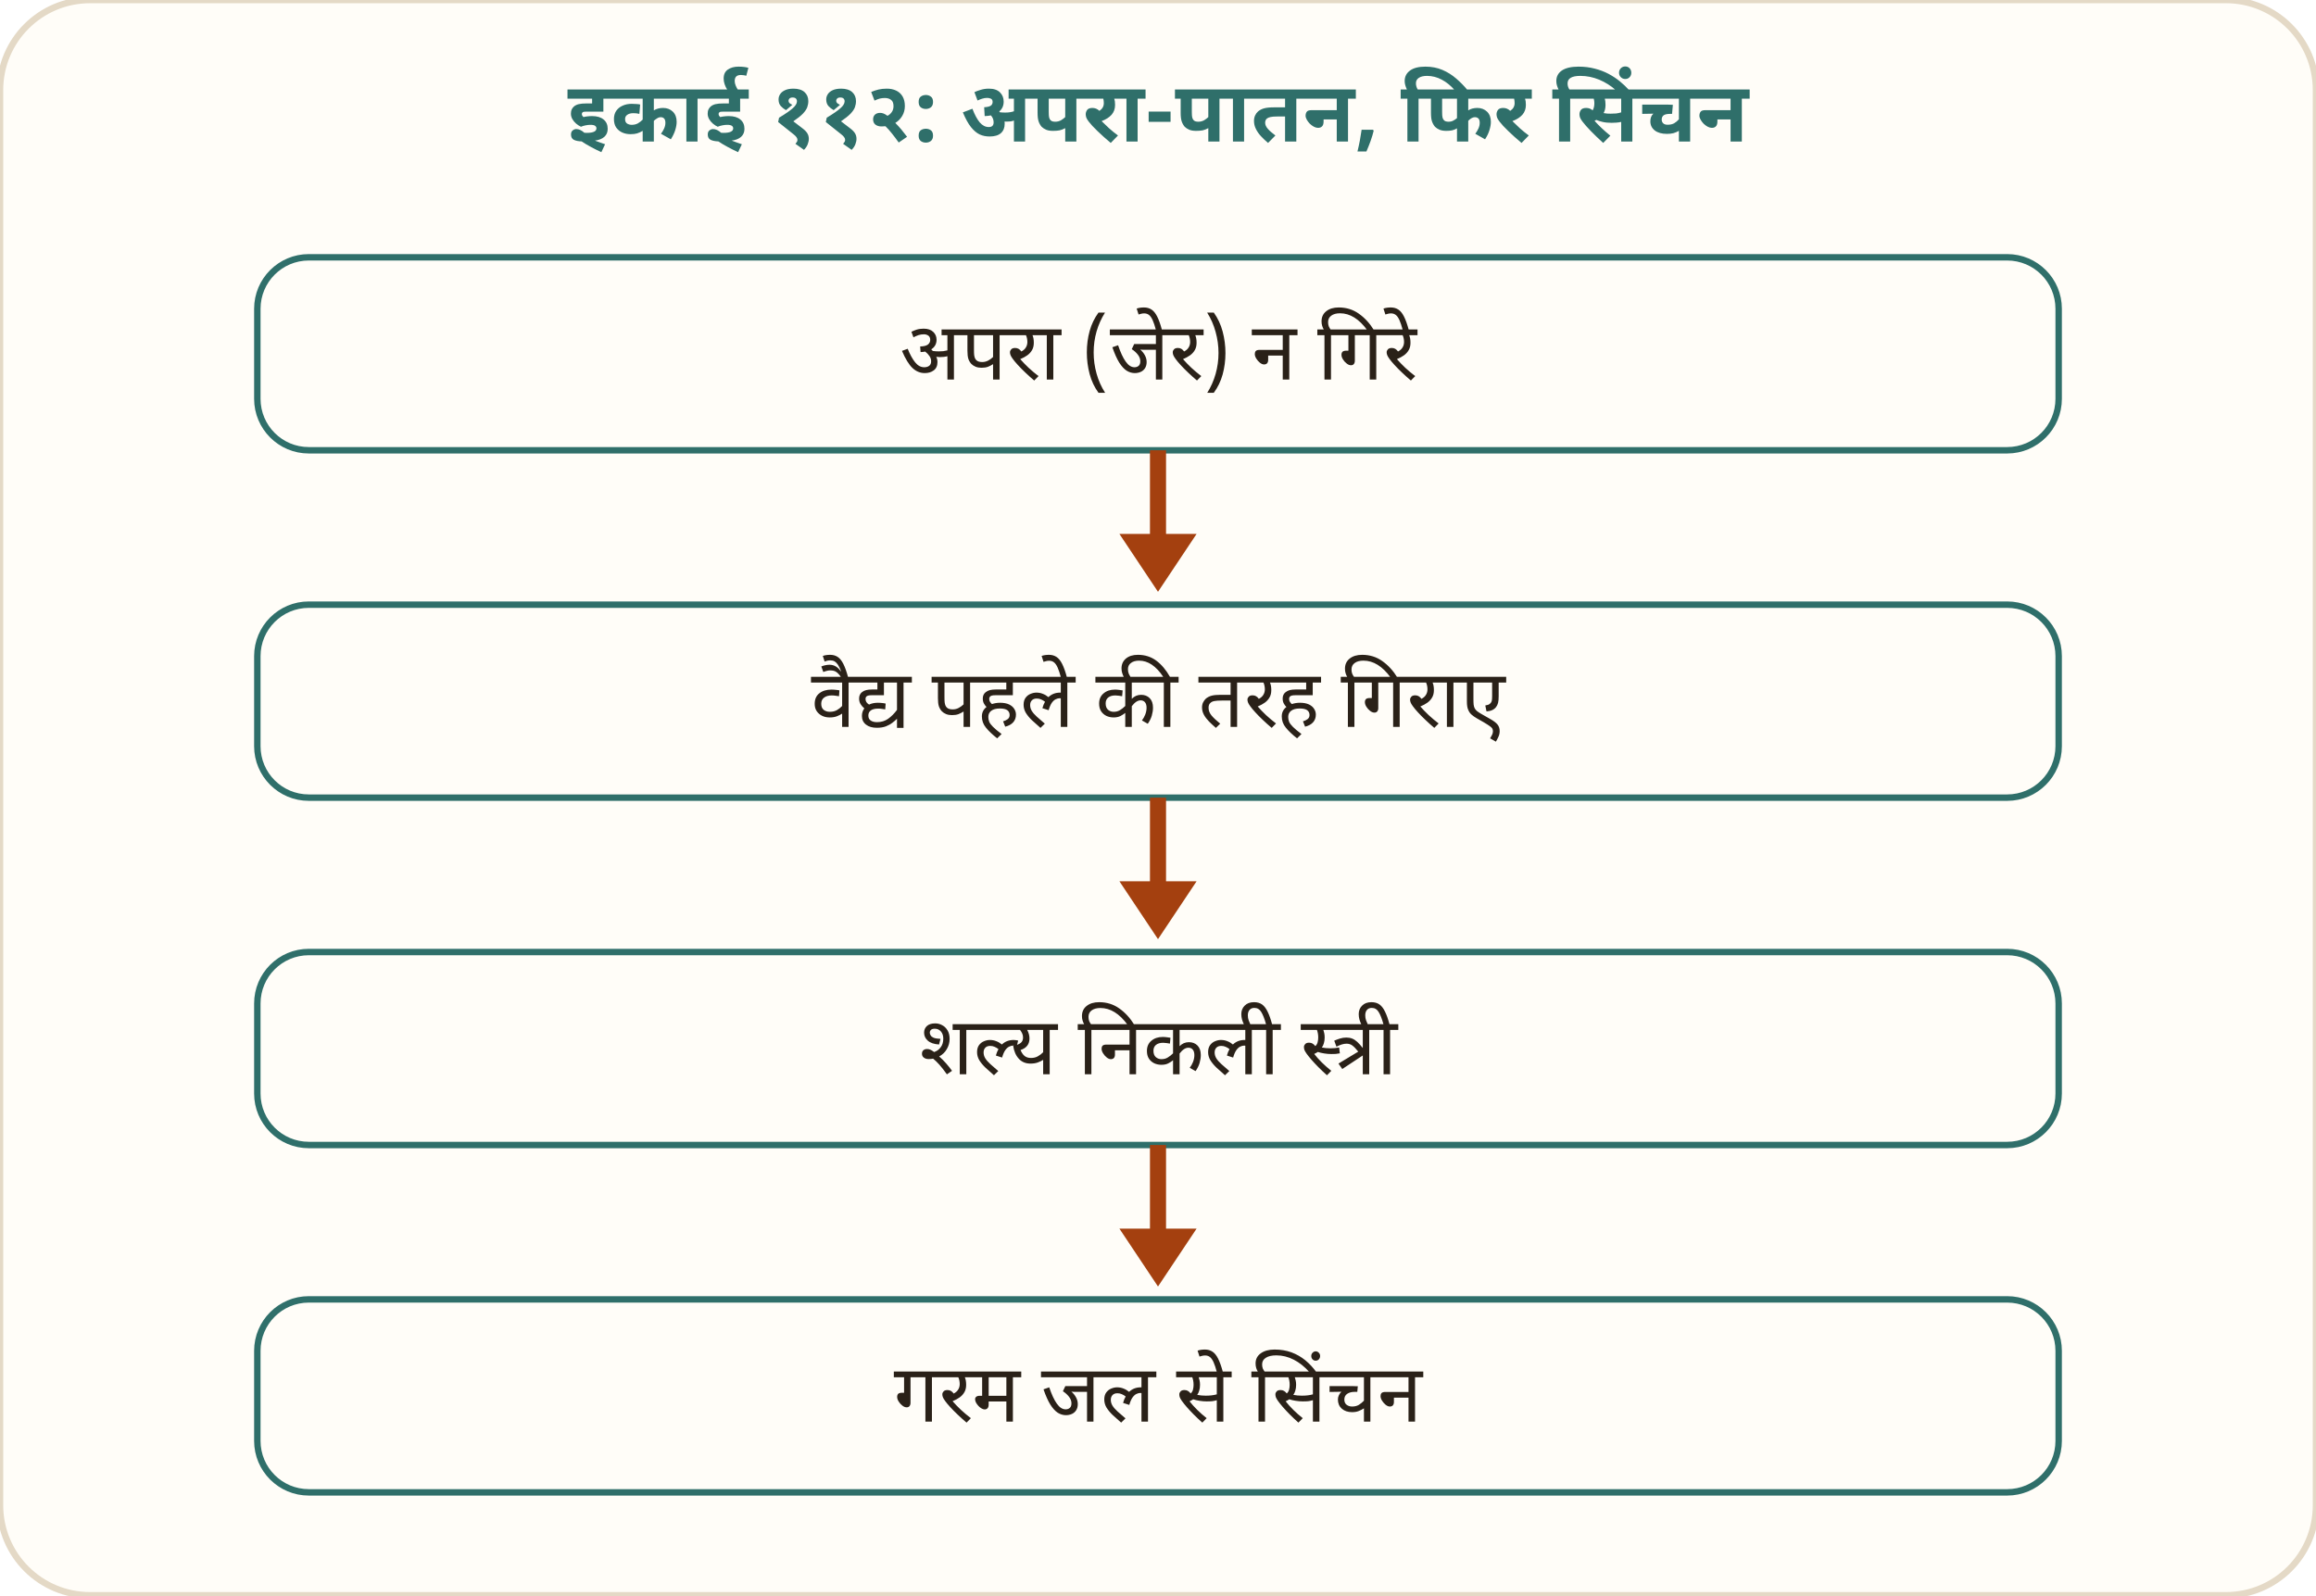
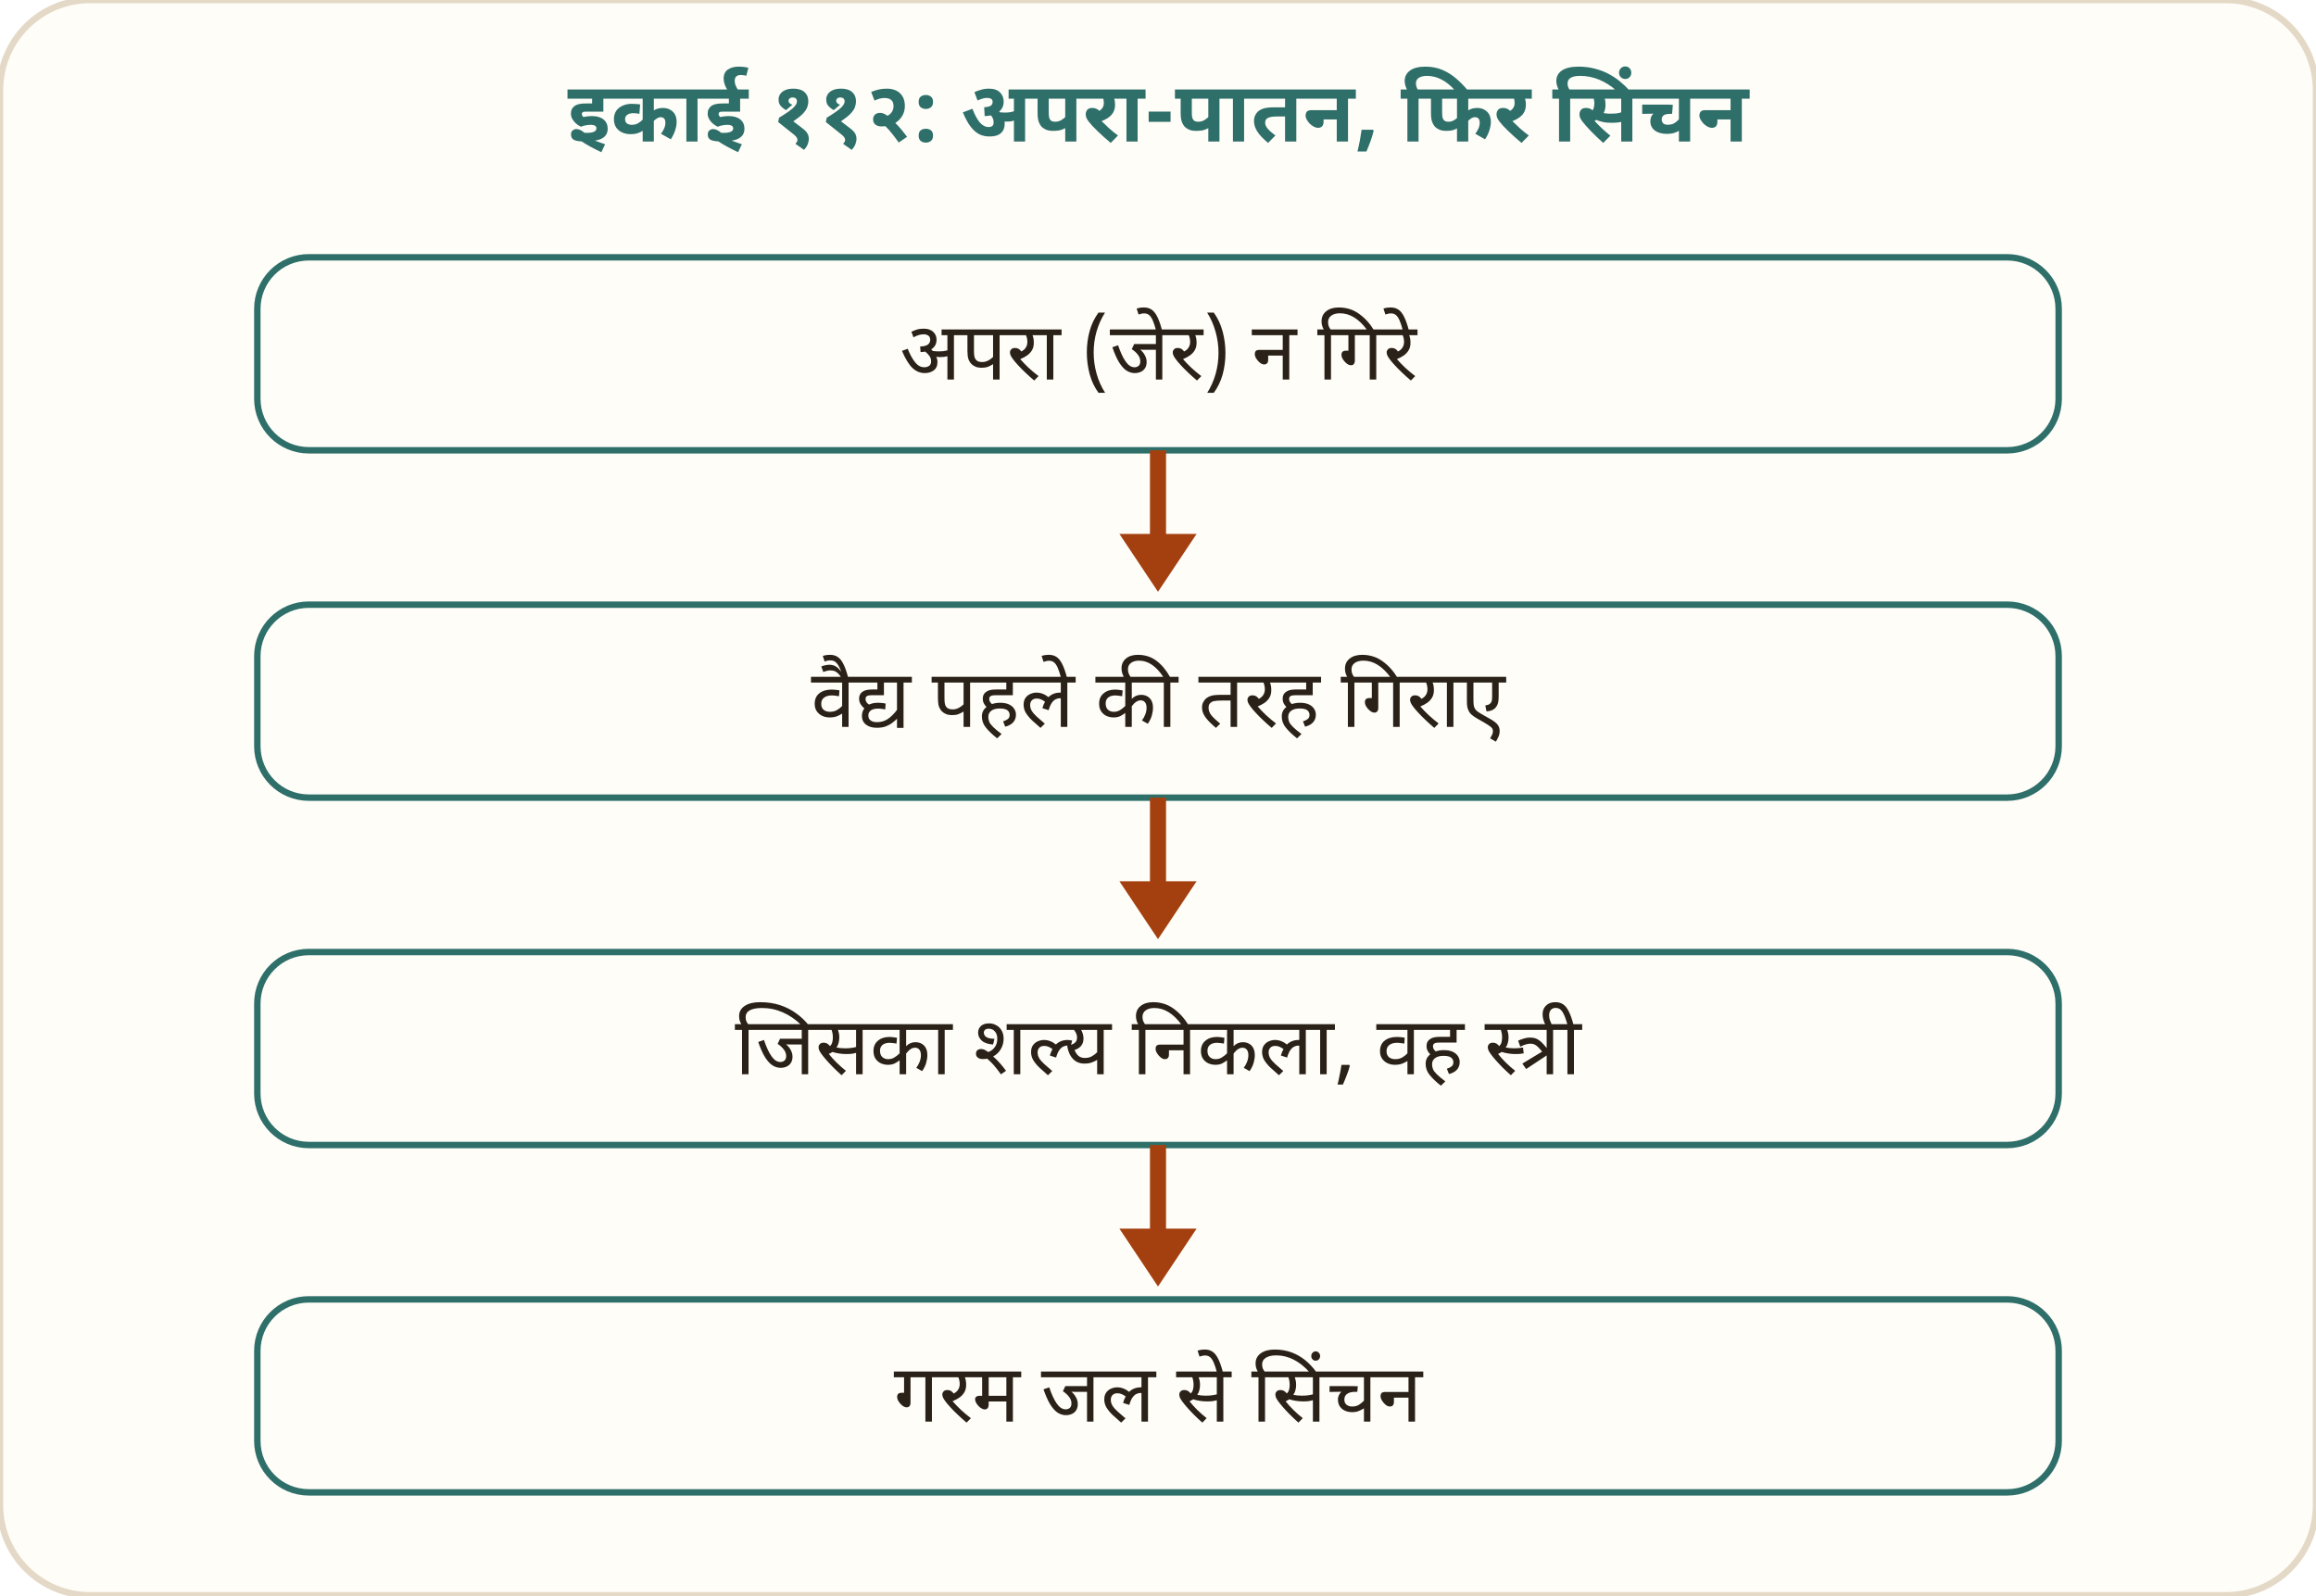
<svg xmlns="http://www.w3.org/2000/svg" viewBox="0 0 360 248" role="img">
  <rect width="360" height="248" rx="14" fill="#fffdf8" stroke="#e4d9c6" />
  <text x="180" y="22" font-family="'Noto Sans Devanagari','Mukta','Nirmala UI','Mangal',sans-serif" font-size="13" font-weight="700" fill="#2f6f6a" text-anchor="middle">इकाई ११२: अपरा-पातन, फिर सिंचन</text>
  <rect x="40" y="40" width="280" height="30" rx="8" fill="#fffdf8" stroke="#2f6f6a" />
  <text x="180.0" y="59.0" font-family="'Noto Sans Devanagari','Mukta','Nirmala UI','Mangal',sans-serif" font-size="12.5" font-weight="500" fill="#2a2118" text-anchor="middle">अपरा (जेर) न गिरे</text>
  <line x1="180" y1="70" x2="180" y2="86" stroke="#a4400f" stroke-width="2.5" />
  <polygon points="180,92 174,83 186,83" fill="#a4400f" />
  <rect x="40" y="94" width="280" height="30" rx="8" fill="#fffdf8" stroke="#2f6f6a" />
  <text x="180.0" y="113.0" font-family="'Noto Sans Devanagari','Mukta','Nirmala UI','Mangal',sans-serif" font-size="12.5" font-weight="500" fill="#2a2118" text-anchor="middle">वैद्य पहले की तरह गिराए</text>
  <line x1="180" y1="124" x2="180" y2="140" stroke="#a4400f" stroke-width="2.5" />
  <polygon points="180,146 174,137 186,137" fill="#a4400f" />
  <rect x="40" y="148" width="280" height="30" rx="8" fill="#fffdf8" stroke="#2f6f6a" />
-   <text x="180.0" y="167.0" font-family="'Noto Sans Devanagari','Mukta','Nirmala UI','Mangal',sans-serif" font-size="12.5" font-weight="500" fill="#2a2118" text-anchor="middle">शल्य निकली स्त्री</text>
+   <text x="180.0" y="167.0" font-family="'Noto Sans Devanagari','Mukta','Nirmala UI','Mangal',sans-serif" font-size="12.5" font-weight="500" fill="#2a2118" text-anchor="middle">जिसका शल्य निकला, वह स्त्री</text>
  <line x1="180" y1="178" x2="180" y2="194" stroke="#a4400f" stroke-width="2.5" />
  <polygon points="180,200 174,191 186,191" fill="#a4400f" />
  <rect x="40" y="202" width="280" height="30" rx="8" fill="#fffdf8" stroke="#2f6f6a" />
  <text x="180.0" y="221.0" font-family="'Noto Sans Devanagari','Mukta','Nirmala UI','Mangal',sans-serif" font-size="12.5" font-weight="500" fill="#2a2118" text-anchor="middle">गरम जल से सिंचन</text>
</svg>
